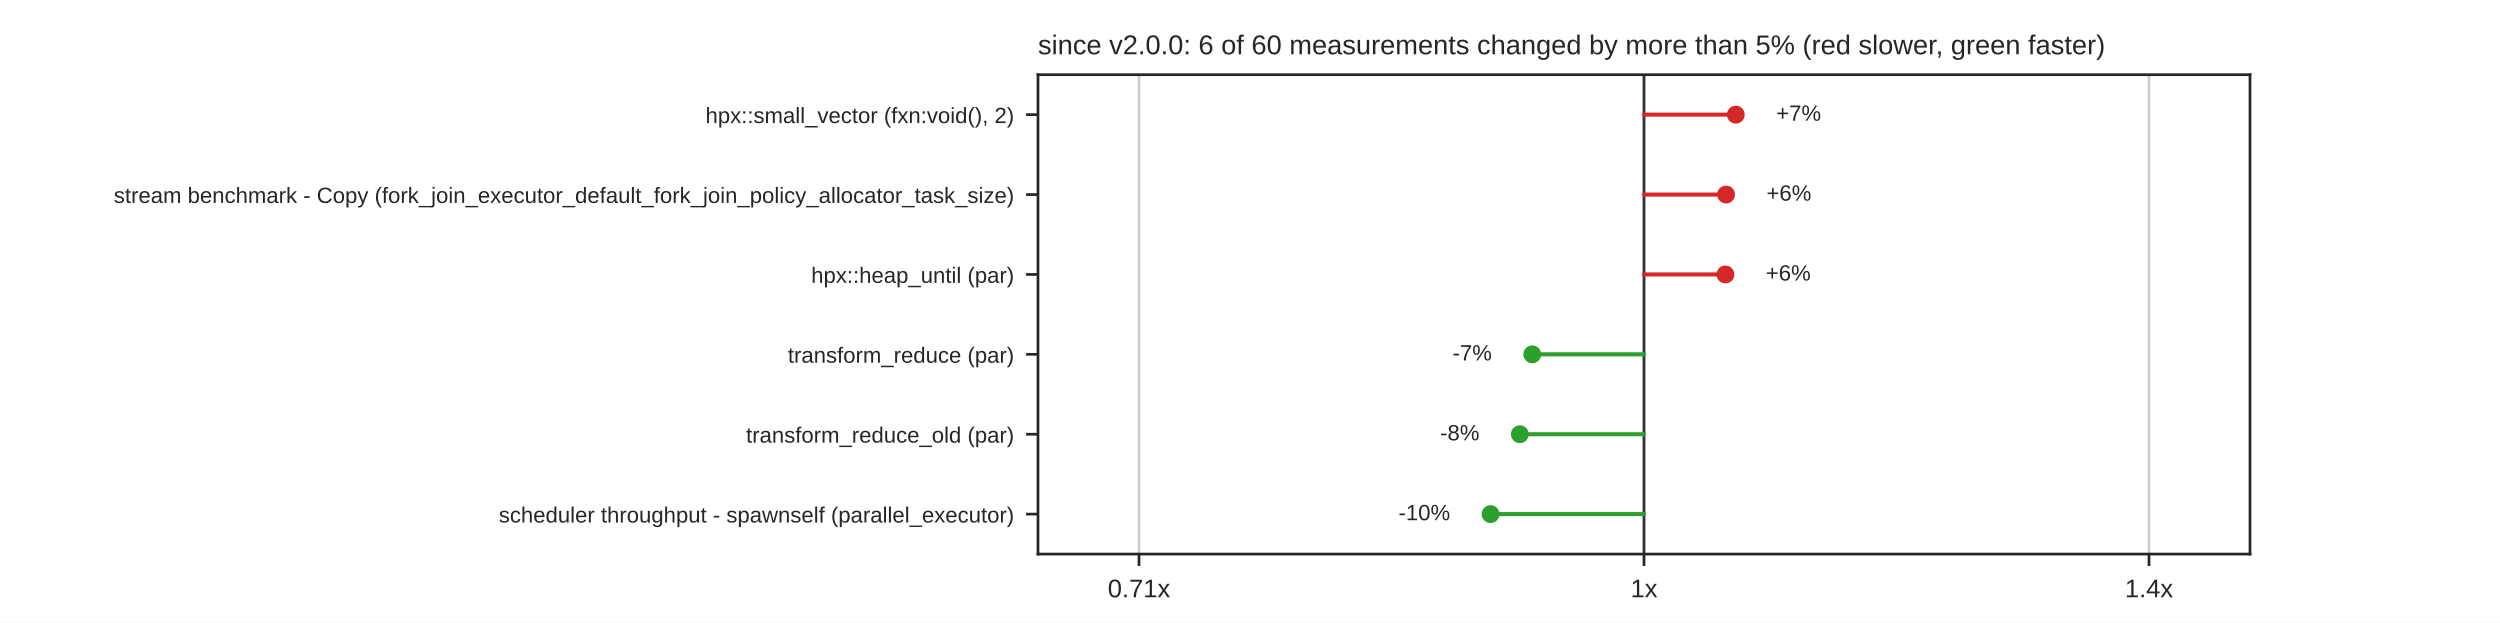
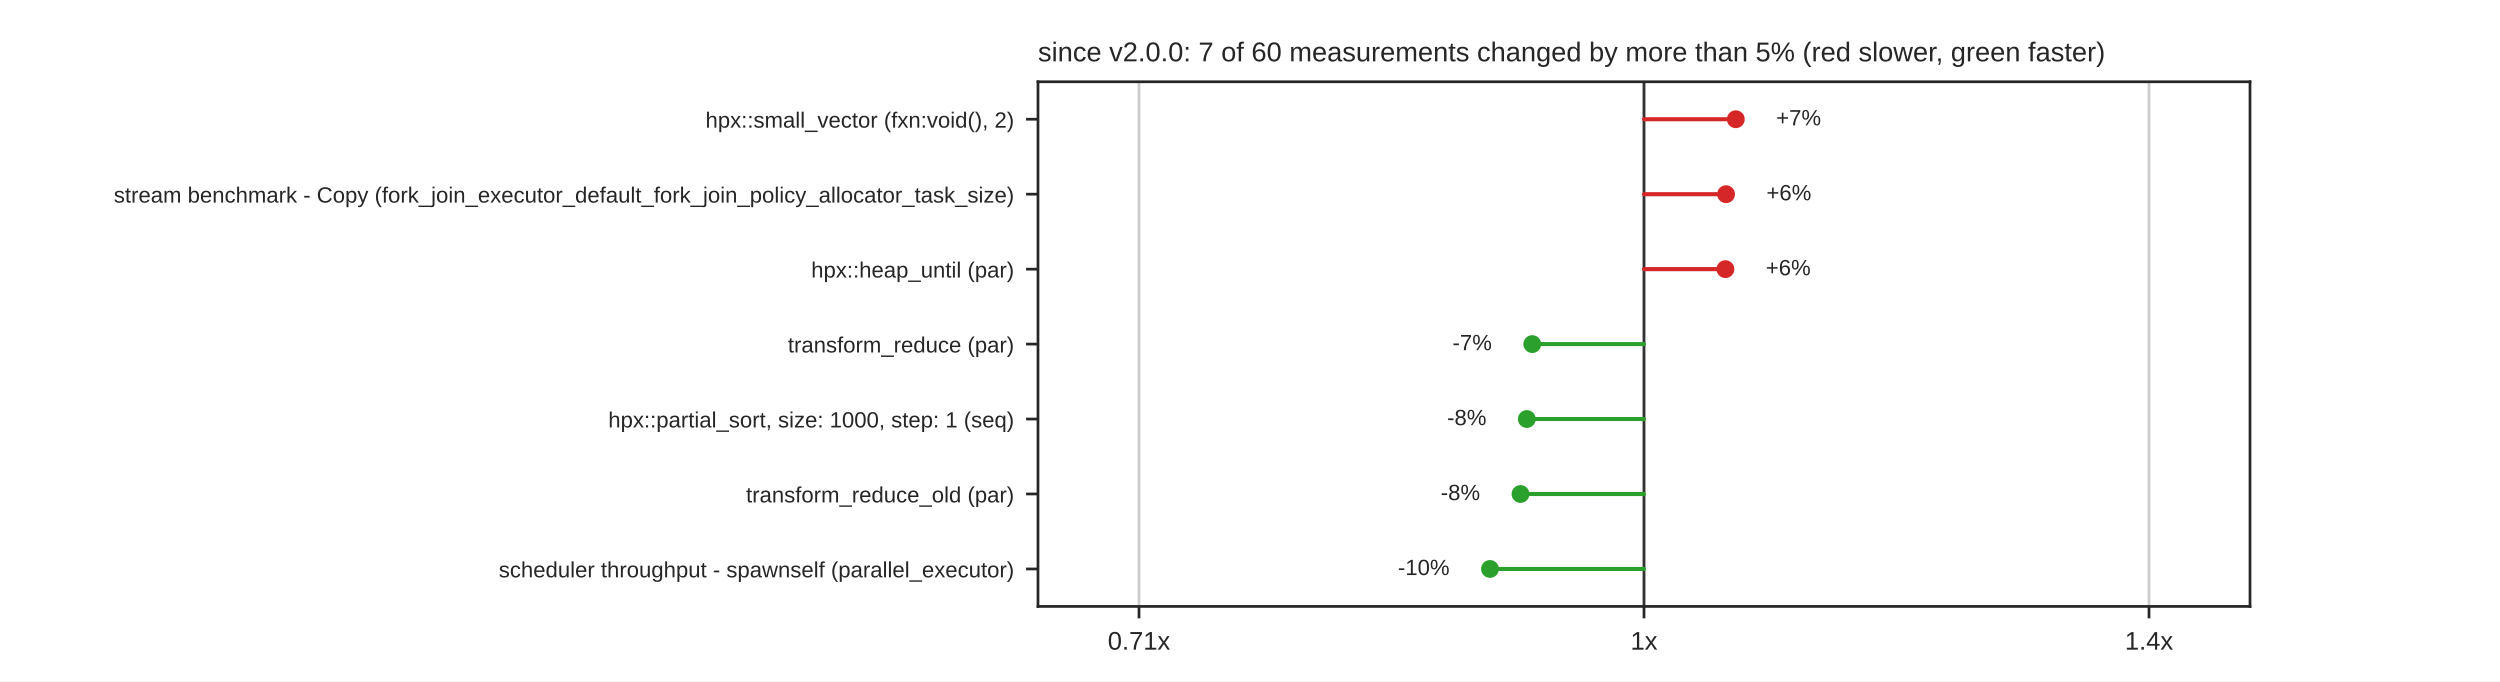
- <svg xmlns="http://www.w3.org/2000/svg" xmlns:xlink="http://www.w3.org/1999/xlink" width="734.4pt" height="182.88pt" viewBox="0 0 734.4 182.88" version="1.1">
+ <svg xmlns="http://www.w3.org/2000/svg" xmlns:xlink="http://www.w3.org/1999/xlink" width="734.4pt" height="200.16pt" viewBox="0 0 734.4 200.16" version="1.1">
  <defs>
    <style type="text/css">*{stroke-linejoin: round; stroke-linecap: butt}</style>
  </defs>
  <g id="figure_1">
    <g id="patch_1">
-       <path d="M 0 182.88  L 734.4 182.88  L 734.4 0  L 0 0  z " style="fill: #ffffff" />
+       <path d="M 0 200.16  L 734.4 200.16  L 734.4 0  L 0 0  z " style="fill: #ffffff" />
    </g>
    <g id="axes_1">
      <g id="patch_2">
-         <path d="M 304.92 162.763  L 660.96 162.763  L 660.96 21.946  L 304.92 21.946  z " style="fill: #ffffff" />
+         <path d="M 304.92 178.142  L 660.96 178.142  L 660.96 24.019  L 304.92 24.019  z " style="fill: #ffffff" />
      </g>
      <g id="matplotlib.axis_1">
        <g id="xtick_1">
          <g id="line2d_1">
-             <path d="M 334.59 162.763  L 334.59 21.946  " clip-path="url(#p3cf18bccd8)" style="fill: none; stroke: #cccccc; stroke-width: 0.8; stroke-linecap: round" />
+             <path d="M 334.59 178.142  L 334.59 24.019  " clip-path="url(#pf505b0a9a3)" style="fill: none; stroke: #cccccc; stroke-width: 0.8; stroke-linecap: round" />
          </g>
          <g id="line2d_2">
            <defs>
              <path id="mdfc5214045" d="M 0 0  L 0 3.5  " style="stroke: #262626; stroke-width: 0.8" />
            </defs>
            <g>
-               <use xlink:href="#mdfc5214045" x="334.59" y="162.763" style="fill: #262626; stroke: #262626; stroke-width: 0.8" />
+               <use xlink:href="#mdfc5214045" x="334.59" y="178.142" style="fill: #262626; stroke: #262626; stroke-width: 0.8" />
            </g>
          </g>
          <g id="text_1">
-             <text style="fill: #262626; font: 7.5px 'Arial', 'DejaVu Sans', 'Liberation Sans', 'Bitstream Vera Sans', sans-serif; text-anchor: middle" x="334.59" y="175.462" transform="rotate(-0 334.59 175.462)">0.71x</text>
+             <text style="fill: #262626; font: 7.5px 'Arial', 'DejaVu Sans', 'Liberation Sans', 'Bitstream Vera Sans', sans-serif; text-anchor: middle" x="334.59" y="190.841" transform="rotate(-0 334.59 190.8412)">0.71x</text>
          </g>
        </g>
        <g id="xtick_2">
          <g id="line2d_3">
-             <path d="M 482.94 162.763  L 482.94 21.946  " clip-path="url(#p3cf18bccd8)" style="fill: none; stroke: #cccccc; stroke-width: 0.8; stroke-linecap: round" />
+             <path d="M 482.94 178.142  L 482.94 24.019  " clip-path="url(#pf505b0a9a3)" style="fill: none; stroke: #cccccc; stroke-width: 0.8; stroke-linecap: round" />
          </g>
          <g id="line2d_4">
            <g>
-               <use xlink:href="#mdfc5214045" x="482.94" y="162.763" style="fill: #262626; stroke: #262626; stroke-width: 0.8" />
+               <use xlink:href="#mdfc5214045" x="482.94" y="178.142" style="fill: #262626; stroke: #262626; stroke-width: 0.8" />
            </g>
          </g>
          <g id="text_2">
-             <text style="fill: #262626; font: 7.5px 'Arial', 'DejaVu Sans', 'Liberation Sans', 'Bitstream Vera Sans', sans-serif; text-anchor: middle" x="482.94" y="175.462" transform="rotate(-0 482.94 175.462)">1x</text>
+             <text style="fill: #262626; font: 7.5px 'Arial', 'DejaVu Sans', 'Liberation Sans', 'Bitstream Vera Sans', sans-serif; text-anchor: middle" x="482.94" y="190.841" transform="rotate(-0 482.94 190.8412)">1x</text>
          </g>
        </g>
        <g id="xtick_3">
          <g id="line2d_5">
-             <path d="M 631.29 162.763  L 631.29 21.946  " clip-path="url(#p3cf18bccd8)" style="fill: none; stroke: #cccccc; stroke-width: 0.8; stroke-linecap: round" />
+             <path d="M 631.29 178.142  L 631.29 24.019  " clip-path="url(#pf505b0a9a3)" style="fill: none; stroke: #cccccc; stroke-width: 0.8; stroke-linecap: round" />
          </g>
          <g id="line2d_6">
            <g>
-               <use xlink:href="#mdfc5214045" x="631.29" y="162.763" style="fill: #262626; stroke: #262626; stroke-width: 0.8" />
+               <use xlink:href="#mdfc5214045" x="631.29" y="178.142" style="fill: #262626; stroke: #262626; stroke-width: 0.8" />
            </g>
          </g>
          <g id="text_3">
-             <text style="fill: #262626; font: 7.5px 'Arial', 'DejaVu Sans', 'Liberation Sans', 'Bitstream Vera Sans', sans-serif; text-anchor: middle" x="631.29" y="175.462" transform="rotate(-0 631.29 175.462)">1.4x</text>
+             <text style="fill: #262626; font: 7.5px 'Arial', 'DejaVu Sans', 'Liberation Sans', 'Bitstream Vera Sans', sans-serif; text-anchor: middle" x="631.29" y="190.841" transform="rotate(-0 631.29 190.8412)">1.4x</text>
          </g>
        </g>
      </g>
      <g id="matplotlib.axis_2">
        <g id="ytick_1">
          <g id="line2d_7">
            <defs>
              <path id="m414165cd4d" d="M 0 0  L -3.5 0  " style="stroke: #262626; stroke-width: 0.8" />
            </defs>
            <g>
-               <use xlink:href="#m414165cd4d" x="304.92" y="33.68" style="fill: #262626; stroke: #262626; stroke-width: 0.8" />
+               <use xlink:href="#m414165cd4d" x="304.92" y="35.028" style="fill: #262626; stroke: #262626; stroke-width: 0.8" />
            </g>
          </g>
          <g id="text_4">
-             <text style="fill: #262626; font: 6.5px 'Arial', 'DejaVu Sans', 'Liberation Sans', 'Bitstream Vera Sans', sans-serif; text-anchor: end" x="297.92" y="36.15" transform="rotate(-0 297.92 36.14989)">hpx::small_vector (fxn:void(), 2)</text>
+             <text style="fill: #262626; font: 6.5px 'Arial', 'DejaVu Sans', 'Liberation Sans', 'Bitstream Vera Sans', sans-serif; text-anchor: end" x="297.92" y="37.497" transform="rotate(-0 297.92 37.49749)">hpx::small_vector (fxn:void(), 2)</text>
          </g>
        </g>
        <g id="ytick_2">
          <g id="line2d_8">
            <g>
-               <use xlink:href="#m414165cd4d" x="304.92" y="57.15" style="fill: #262626; stroke: #262626; stroke-width: 0.8" />
+               <use xlink:href="#m414165cd4d" x="304.92" y="57.046" style="fill: #262626; stroke: #262626; stroke-width: 0.8" />
            </g>
          </g>
          <g id="text_5">
-             <text style="fill: #262626; font: 6.5px 'Arial', 'DejaVu Sans', 'Liberation Sans', 'Bitstream Vera Sans', sans-serif; text-anchor: end" x="297.92" y="59.619" transform="rotate(-0 297.92 59.61949)">stream benchmark - Copy (fork_join_executor_default_fork_join_policy_allocator_task_size)</text>
+             <text style="fill: #262626; font: 6.5px 'Arial', 'DejaVu Sans', 'Liberation Sans', 'Bitstream Vera Sans', sans-serif; text-anchor: end" x="297.92" y="59.515" transform="rotate(-0 297.92 59.51509)">stream benchmark - Copy (fork_join_executor_default_fork_join_policy_allocator_task_size)</text>
          </g>
        </g>
        <g id="ytick_3">
          <g id="line2d_9">
            <g>
-               <use xlink:href="#m414165cd4d" x="304.92" y="80.62" style="fill: #262626; stroke: #262626; stroke-width: 0.8" />
+               <use xlink:href="#m414165cd4d" x="304.92" y="79.063" style="fill: #262626; stroke: #262626; stroke-width: 0.8" />
            </g>
          </g>
          <g id="text_6">
-             <text style="fill: #262626; font: 6.5px 'Arial', 'DejaVu Sans', 'Liberation Sans', 'Bitstream Vera Sans', sans-serif; text-anchor: end" x="297.92" y="83.089" transform="rotate(-0 297.92 83.08909)">hpx::heap_until (par)</text>
+             <text style="fill: #262626; font: 6.5px 'Arial', 'DejaVu Sans', 'Liberation Sans', 'Bitstream Vera Sans', sans-serif; text-anchor: end" x="297.92" y="81.533" transform="rotate(-0 297.92 81.53269)">hpx::heap_until (par)</text>
          </g>
        </g>
        <g id="ytick_4">
          <g id="line2d_10">
            <g>
-               <use xlink:href="#m414165cd4d" x="304.92" y="104.089" style="fill: #262626; stroke: #262626; stroke-width: 0.8" />
+               <use xlink:href="#m414165cd4d" x="304.92" y="101.081" style="fill: #262626; stroke: #262626; stroke-width: 0.8" />
            </g>
          </g>
          <g id="text_7">
-             <text style="fill: #262626; font: 6.5px 'Arial', 'DejaVu Sans', 'Liberation Sans', 'Bitstream Vera Sans', sans-serif; text-anchor: end" x="297.92" y="106.559" transform="rotate(-0 297.92 106.5587)">transform_reduce (par)</text>
+             <text style="fill: #262626; font: 6.5px 'Arial', 'DejaVu Sans', 'Liberation Sans', 'Bitstream Vera Sans', sans-serif; text-anchor: end" x="297.92" y="103.55" transform="rotate(-0 297.92 103.5503)">transform_reduce (par)</text>
          </g>
        </g>
        <g id="ytick_5">
          <g id="line2d_11">
            <g>
-               <use xlink:href="#m414165cd4d" x="304.92" y="127.559" style="fill: #262626; stroke: #262626; stroke-width: 0.8" />
+               <use xlink:href="#m414165cd4d" x="304.92" y="123.098" style="fill: #262626; stroke: #262626; stroke-width: 0.8" />
            </g>
          </g>
          <g id="text_8">
-             <text style="fill: #262626; font: 6.5px 'Arial', 'DejaVu Sans', 'Liberation Sans', 'Bitstream Vera Sans', sans-serif; text-anchor: end" x="297.92" y="130.028" transform="rotate(-0 297.92 130.0283)">transform_reduce_old (par)</text>
+             <text style="fill: #262626; font: 6.5px 'Arial', 'DejaVu Sans', 'Liberation Sans', 'Bitstream Vera Sans', sans-serif; text-anchor: end" x="297.92" y="125.568" transform="rotate(-0 297.92 125.5679)">hpx::partial_sort, size: 1000, step: 1 (seq)</text>
          </g>
        </g>
        <g id="ytick_6">
          <g id="line2d_12">
            <g>
-               <use xlink:href="#m414165cd4d" x="304.92" y="151.028" style="fill: #262626; stroke: #262626; stroke-width: 0.8" />
+               <use xlink:href="#m414165cd4d" x="304.92" y="145.116" style="fill: #262626; stroke: #262626; stroke-width: 0.8" />
            </g>
          </g>
          <g id="text_9">
-             <text style="fill: #262626; font: 6.5px 'Arial', 'DejaVu Sans', 'Liberation Sans', 'Bitstream Vera Sans', sans-serif; text-anchor: end" x="297.92" y="153.498" transform="rotate(-0 297.92 153.4979)">scheduler throughput - spawnself (parallel_executor)</text>
-           </g>
-         </g>
-       </g>
-       <g id="line2d_13">
-         <path d="M 482.94 162.763  L 482.94 21.946  " clip-path="url(#p3cf18bccd8)" style="fill: none; stroke: #333333; stroke-width: 0.8; stroke-linecap: round" />
+             <text style="fill: #262626; font: 6.5px 'Arial', 'DejaVu Sans', 'Liberation Sans', 'Bitstream Vera Sans', sans-serif; text-anchor: end" x="297.92" y="147.585" transform="rotate(-0 297.92 147.5855)">transform_reduce_old (par)</text>
+           </g>
+         </g>
+         <g id="ytick_7">
+           <g id="line2d_13">
+             <g>
+               <use xlink:href="#m414165cd4d" x="304.92" y="167.134" style="fill: #262626; stroke: #262626; stroke-width: 0.8" />
+             </g>
+           </g>
+           <g id="text_10">
+             <text style="fill: #262626; font: 6.5px 'Arial', 'DejaVu Sans', 'Liberation Sans', 'Bitstream Vera Sans', sans-serif; text-anchor: end" x="297.92" y="169.603" transform="rotate(-0 297.92 169.6031)">scheduler throughput - spawnself (parallel_executor)</text>
+           </g>
+         </g>
      </g>
      <g id="line2d_14">
-         <path d="M 482.94 33.68  L 509.909 33.68  " clip-path="url(#p3cf18bccd8)" style="fill: none; stroke: #d62728; stroke-width: 1.2; stroke-linecap: round" />
+         <path d="M 482.94 178.142  L 482.94 24.019  " clip-path="url(#pf505b0a9a3)" style="fill: none; stroke: #333333; stroke-width: 0.8; stroke-linecap: round" />
      </g>
      <g id="line2d_15">
-         <path d="M 482.94 57.15  L 507.047 57.15  " clip-path="url(#p3cf18bccd8)" style="fill: none; stroke: #d62728; stroke-width: 1.2; stroke-linecap: round" />
+         <path d="M 482.94 35.028  L 509.909 35.028  " clip-path="url(#pf505b0a9a3)" style="fill: none; stroke: #d62728; stroke-width: 1.2; stroke-linecap: round" />
      </g>
      <g id="line2d_16">
-         <path d="M 482.94 80.62  L 506.862 80.62  " clip-path="url(#p3cf18bccd8)" style="fill: none; stroke: #d62728; stroke-width: 1.2; stroke-linecap: round" />
+         <path d="M 482.94 57.046  L 507.047 57.046  " clip-path="url(#pf505b0a9a3)" style="fill: none; stroke: #d62728; stroke-width: 1.2; stroke-linecap: round" />
      </g>
      <g id="line2d_17">
-         <path d="M 482.94 104.089  L 450.122 104.089  " clip-path="url(#p3cf18bccd8)" style="fill: none; stroke: #2ca02c; stroke-width: 1.2; stroke-linecap: round" />
+         <path d="M 482.94 79.063  L 506.855 79.063  " clip-path="url(#pf505b0a9a3)" style="fill: none; stroke: #d62728; stroke-width: 1.2; stroke-linecap: round" />
      </g>
      <g id="line2d_18">
-         <path d="M 482.94 127.559  L 446.471 127.559  " clip-path="url(#p3cf18bccd8)" style="fill: none; stroke: #2ca02c; stroke-width: 1.2; stroke-linecap: round" />
+         <path d="M 482.94 101.081  L 450.122 101.081  " clip-path="url(#pf505b0a9a3)" style="fill: none; stroke: #2ca02c; stroke-width: 1.2; stroke-linecap: round" />
      </g>
      <g id="line2d_19">
-         <path d="M 482.94 151.028  L 437.869 151.028  " clip-path="url(#p3cf18bccd8)" style="fill: none; stroke: #2ca02c; stroke-width: 1.2; stroke-linecap: round" />
+         <path d="M 482.94 123.098  L 448.524 123.098  " clip-path="url(#pf505b0a9a3)" style="fill: none; stroke: #2ca02c; stroke-width: 1.2; stroke-linecap: round" />
+       </g>
+       <g id="line2d_20">
+         <path d="M 482.94 145.116  L 446.666 145.116  " clip-path="url(#pf505b0a9a3)" style="fill: none; stroke: #2ca02c; stroke-width: 1.2; stroke-linecap: round" />
+       </g>
+       <g id="line2d_21">
+         <path d="M 482.94 167.134  L 437.701 167.134  " clip-path="url(#pf505b0a9a3)" style="fill: none; stroke: #2ca02c; stroke-width: 1.2; stroke-linecap: round" />
      </g>
      <g id="patch_3">
-         <path d="M 304.92 162.763  L 304.92 21.946  " style="fill: none; stroke: #262626; stroke-width: 0.8; stroke-linejoin: miter; stroke-linecap: square" />
+         <path d="M 304.92 178.142  L 304.92 24.019  " style="fill: none; stroke: #262626; stroke-width: 0.8; stroke-linejoin: miter; stroke-linecap: square" />
      </g>
      <g id="patch_4">
-         <path d="M 660.96 162.763  L 660.96 21.946  " style="fill: none; stroke: #262626; stroke-width: 0.8; stroke-linejoin: miter; stroke-linecap: square" />
+         <path d="M 660.96 178.142  L 660.96 24.019  " style="fill: none; stroke: #262626; stroke-width: 0.8; stroke-linejoin: miter; stroke-linecap: square" />
      </g>
      <g id="patch_5">
-         <path d="M 304.92 162.763  L 660.96 162.763  " style="fill: none; stroke: #262626; stroke-width: 0.8; stroke-linejoin: miter; stroke-linecap: square" />
+         <path d="M 304.92 178.142  L 660.96 178.142  " style="fill: none; stroke: #262626; stroke-width: 0.8; stroke-linejoin: miter; stroke-linecap: square" />
      </g>
      <g id="patch_6">
-         <path d="M 304.92 21.946  L 660.96 21.946  " style="fill: none; stroke: #262626; stroke-width: 0.8; stroke-linejoin: miter; stroke-linecap: square" />
+         <path d="M 304.92 24.019  L 660.96 24.019  " style="fill: none; stroke: #262626; stroke-width: 0.8; stroke-linejoin: miter; stroke-linecap: square" />
      </g>
      <g id="PathCollection_1">
        <defs>
          <path id="m8968767a60" d="M 0 2.121  C 0.563 2.121 1.102 1.898 1.5 1.5  C 1.898 1.102 2.121 0.563 2.121 0  C 2.121 -0.563 1.898 -1.102 1.5 -1.5  C 1.102 -1.898 0.563 -2.121 0 -2.121  C -0.563 -2.121 -1.102 -1.898 -1.5 -1.5  C -1.898 -1.102 -2.121 -0.563 -2.121 0  C -2.121 0.563 -1.898 1.102 -1.5 1.5  C -1.102 1.898 -0.563 2.121 0 2.121  z " style="stroke: #d62728" />
        </defs>
-         <g clip-path="url(#p3cf18bccd8)">
-           <use xlink:href="#m8968767a60" x="509.909" y="33.68" style="fill: #d62728; stroke: #d62728" />
-         </g>
-       </g>
-       <g id="text_10">
-         <text style="fill: #262626; font: 6.5px 'Arial', 'DejaVu Sans', 'Liberation Sans', 'Bitstream Vera Sans', sans-serif; text-anchor: start" x="521.777" y="35.474" transform="rotate(-0 521.7775 35.47399)">+7%</text>
+         <g clip-path="url(#pf505b0a9a3)">
+           <use xlink:href="#m8968767a60" x="509.909" y="35.028" style="fill: #d62728; stroke: #d62728" />
+         </g>
+       </g>
+       <g id="text_11">
+         <text style="fill: #262626; font: 6.5px 'Arial', 'DejaVu Sans', 'Liberation Sans', 'Bitstream Vera Sans', sans-serif; text-anchor: start" x="521.777" y="36.822" transform="rotate(-0 521.7775 36.82159)">+7%</text>
      </g>
      <g id="PathCollection_2">
-         <g clip-path="url(#p3cf18bccd8)">
-           <use xlink:href="#m8968767a60" x="507.047" y="57.15" style="fill: #d62728; stroke: #d62728" />
-         </g>
-       </g>
-       <g id="text_11">
-         <text style="fill: #262626; font: 6.5px 'Arial', 'DejaVu Sans', 'Liberation Sans', 'Bitstream Vera Sans', sans-serif; text-anchor: start" x="518.915" y="58.944" transform="rotate(-0 518.9153 58.94359)">+6%</text>
+         <g clip-path="url(#pf505b0a9a3)">
+           <use xlink:href="#m8968767a60" x="507.047" y="57.046" style="fill: #d62728; stroke: #d62728" />
+         </g>
+       </g>
+       <g id="text_12">
+         <text style="fill: #262626; font: 6.5px 'Arial', 'DejaVu Sans', 'Liberation Sans', 'Bitstream Vera Sans', sans-serif; text-anchor: start" x="518.915" y="58.839" transform="rotate(-0 518.9153 58.83919)">+6%</text>
      </g>
      <g id="PathCollection_3">
-         <g clip-path="url(#p3cf18bccd8)">
-           <use xlink:href="#m8968767a60" x="506.862" y="80.62" style="fill: #d62728; stroke: #d62728" />
-         </g>
-       </g>
-       <g id="text_12">
-         <text style="fill: #262626; font: 6.5px 'Arial', 'DejaVu Sans', 'Liberation Sans', 'Bitstream Vera Sans', sans-serif; text-anchor: start" x="518.73" y="82.413" transform="rotate(-0 518.7296 82.41319)">+6%</text>
+         <g clip-path="url(#pf505b0a9a3)">
+           <use xlink:href="#m8968767a60" x="506.855" y="79.063" style="fill: #d62728; stroke: #d62728" />
+         </g>
+       </g>
+       <g id="text_13">
+         <text style="fill: #262626; font: 6.5px 'Arial', 'DejaVu Sans', 'Liberation Sans', 'Bitstream Vera Sans', sans-serif; text-anchor: start" x="518.723" y="80.857" transform="rotate(-0 518.7227 80.85679)">+6%</text>
      </g>
      <g id="PathCollection_4">
        <defs>
          <path id="m7978cd0e5a" d="M 0 2.121  C 0.563 2.121 1.102 1.898 1.5 1.5  C 1.898 1.102 2.121 0.563 2.121 0  C 2.121 -0.563 1.898 -1.102 1.5 -1.5  C 1.102 -1.898 0.563 -2.121 0 -2.121  C -0.563 -2.121 -1.102 -1.898 -1.5 -1.5  C -1.898 -1.102 -2.121 -0.563 -2.121 0  C -2.121 0.563 -1.898 1.102 -1.5 1.5  C -1.102 1.898 -0.563 2.121 0 2.121  z " style="stroke: #2ca02c" />
        </defs>
-         <g clip-path="url(#p3cf18bccd8)">
-           <use xlink:href="#m7978cd0e5a" x="450.122" y="104.089" style="fill: #2ca02c; stroke: #2ca02c" />
-         </g>
-       </g>
-       <g id="text_13">
-         <text style="fill: #262626; font: 6.5px 'Arial', 'DejaVu Sans', 'Liberation Sans', 'Bitstream Vera Sans', sans-serif; text-anchor: end" x="438.254" y="105.883" transform="rotate(-0 438.2536 105.8828)">-7%</text>
+         <g clip-path="url(#pf505b0a9a3)">
+           <use xlink:href="#m7978cd0e5a" x="450.122" y="101.081" style="fill: #2ca02c; stroke: #2ca02c" />
+         </g>
+       </g>
+       <g id="text_14">
+         <text style="fill: #262626; font: 6.5px 'Arial', 'DejaVu Sans', 'Liberation Sans', 'Bitstream Vera Sans', sans-serif; text-anchor: end" x="438.254" y="102.874" transform="rotate(-0 438.2536 102.8744)">-7%</text>
      </g>
      <g id="PathCollection_5">
-         <g clip-path="url(#p3cf18bccd8)">
-           <use xlink:href="#m7978cd0e5a" x="446.471" y="127.559" style="fill: #2ca02c; stroke: #2ca02c" />
-         </g>
-       </g>
-       <g id="text_14">
-         <text style="fill: #262626; font: 6.5px 'Arial', 'DejaVu Sans', 'Liberation Sans', 'Bitstream Vera Sans', sans-serif; text-anchor: end" x="434.603" y="129.352" transform="rotate(-0 434.6033 129.3524)">-8%</text>
+         <g clip-path="url(#pf505b0a9a3)">
+           <use xlink:href="#m7978cd0e5a" x="448.524" y="123.098" style="fill: #2ca02c; stroke: #2ca02c" />
+         </g>
+       </g>
+       <g id="text_15">
+         <text style="fill: #262626; font: 6.5px 'Arial', 'DejaVu Sans', 'Liberation Sans', 'Bitstream Vera Sans', sans-serif; text-anchor: end" x="436.656" y="124.892" transform="rotate(-0 436.656 124.892)">-8%</text>
      </g>
      <g id="PathCollection_6">
-         <g clip-path="url(#p3cf18bccd8)">
-           <use xlink:href="#m7978cd0e5a" x="437.869" y="151.028" style="fill: #2ca02c; stroke: #2ca02c" />
-         </g>
-       </g>
-       <g id="text_15">
-         <text style="fill: #262626; font: 6.5px 'Arial', 'DejaVu Sans', 'Liberation Sans', 'Bitstream Vera Sans', sans-serif; text-anchor: end" x="426.001" y="152.822" transform="rotate(-0 426.0013 152.822)">-10%</text>
+         <g clip-path="url(#pf505b0a9a3)">
+           <use xlink:href="#m7978cd0e5a" x="446.666" y="145.116" style="fill: #2ca02c; stroke: #2ca02c" />
+         </g>
      </g>
      <g id="text_16">
-         <text style="fill: #262626; font: 8px 'Arial', 'DejaVu Sans', 'Liberation Sans', 'Bitstream Vera Sans', sans-serif; text-anchor: start" x="304.92" y="15.946" transform="rotate(-0 304.92 15.9456)">since v2.0.0: 6 of 60 measurements changed by more than 5% (red slower, green faster)</text>
+         <text style="fill: #262626; font: 6.5px 'Arial', 'DejaVu Sans', 'Liberation Sans', 'Bitstream Vera Sans', sans-serif; text-anchor: end" x="434.798" y="146.91" transform="rotate(-0 434.7984 146.9096)">-8%</text>
+       </g>
+       <g id="PathCollection_7">
+         <g clip-path="url(#pf505b0a9a3)">
+           <use xlink:href="#m7978cd0e5a" x="437.701" y="167.134" style="fill: #2ca02c; stroke: #2ca02c" />
+         </g>
+       </g>
+       <g id="text_17">
+         <text style="fill: #262626; font: 6.5px 'Arial', 'DejaVu Sans', 'Liberation Sans', 'Bitstream Vera Sans', sans-serif; text-anchor: end" x="425.833" y="168.927" transform="rotate(-0 425.8332 168.9272)">-10%</text>
+       </g>
+       <g id="text_18">
+         <text style="fill: #262626; font: 8px 'Arial', 'DejaVu Sans', 'Liberation Sans', 'Bitstream Vera Sans', sans-serif; text-anchor: start" x="304.92" y="18.019" transform="rotate(-0 304.92 18.0192)">since v2.0.0: 7 of 60 measurements changed by more than 5% (red slower, green faster)</text>
      </g>
    </g>
  </g>
  <defs>
-     <clipPath id="p3cf18bccd8">
-       <rect x="304.92" y="21.946" width="356.04" height="140.818" />
+     <clipPath id="pf505b0a9a3">
+       <rect x="304.92" y="24.019" width="356.04" height="154.123" />
    </clipPath>
  </defs>
</svg>
